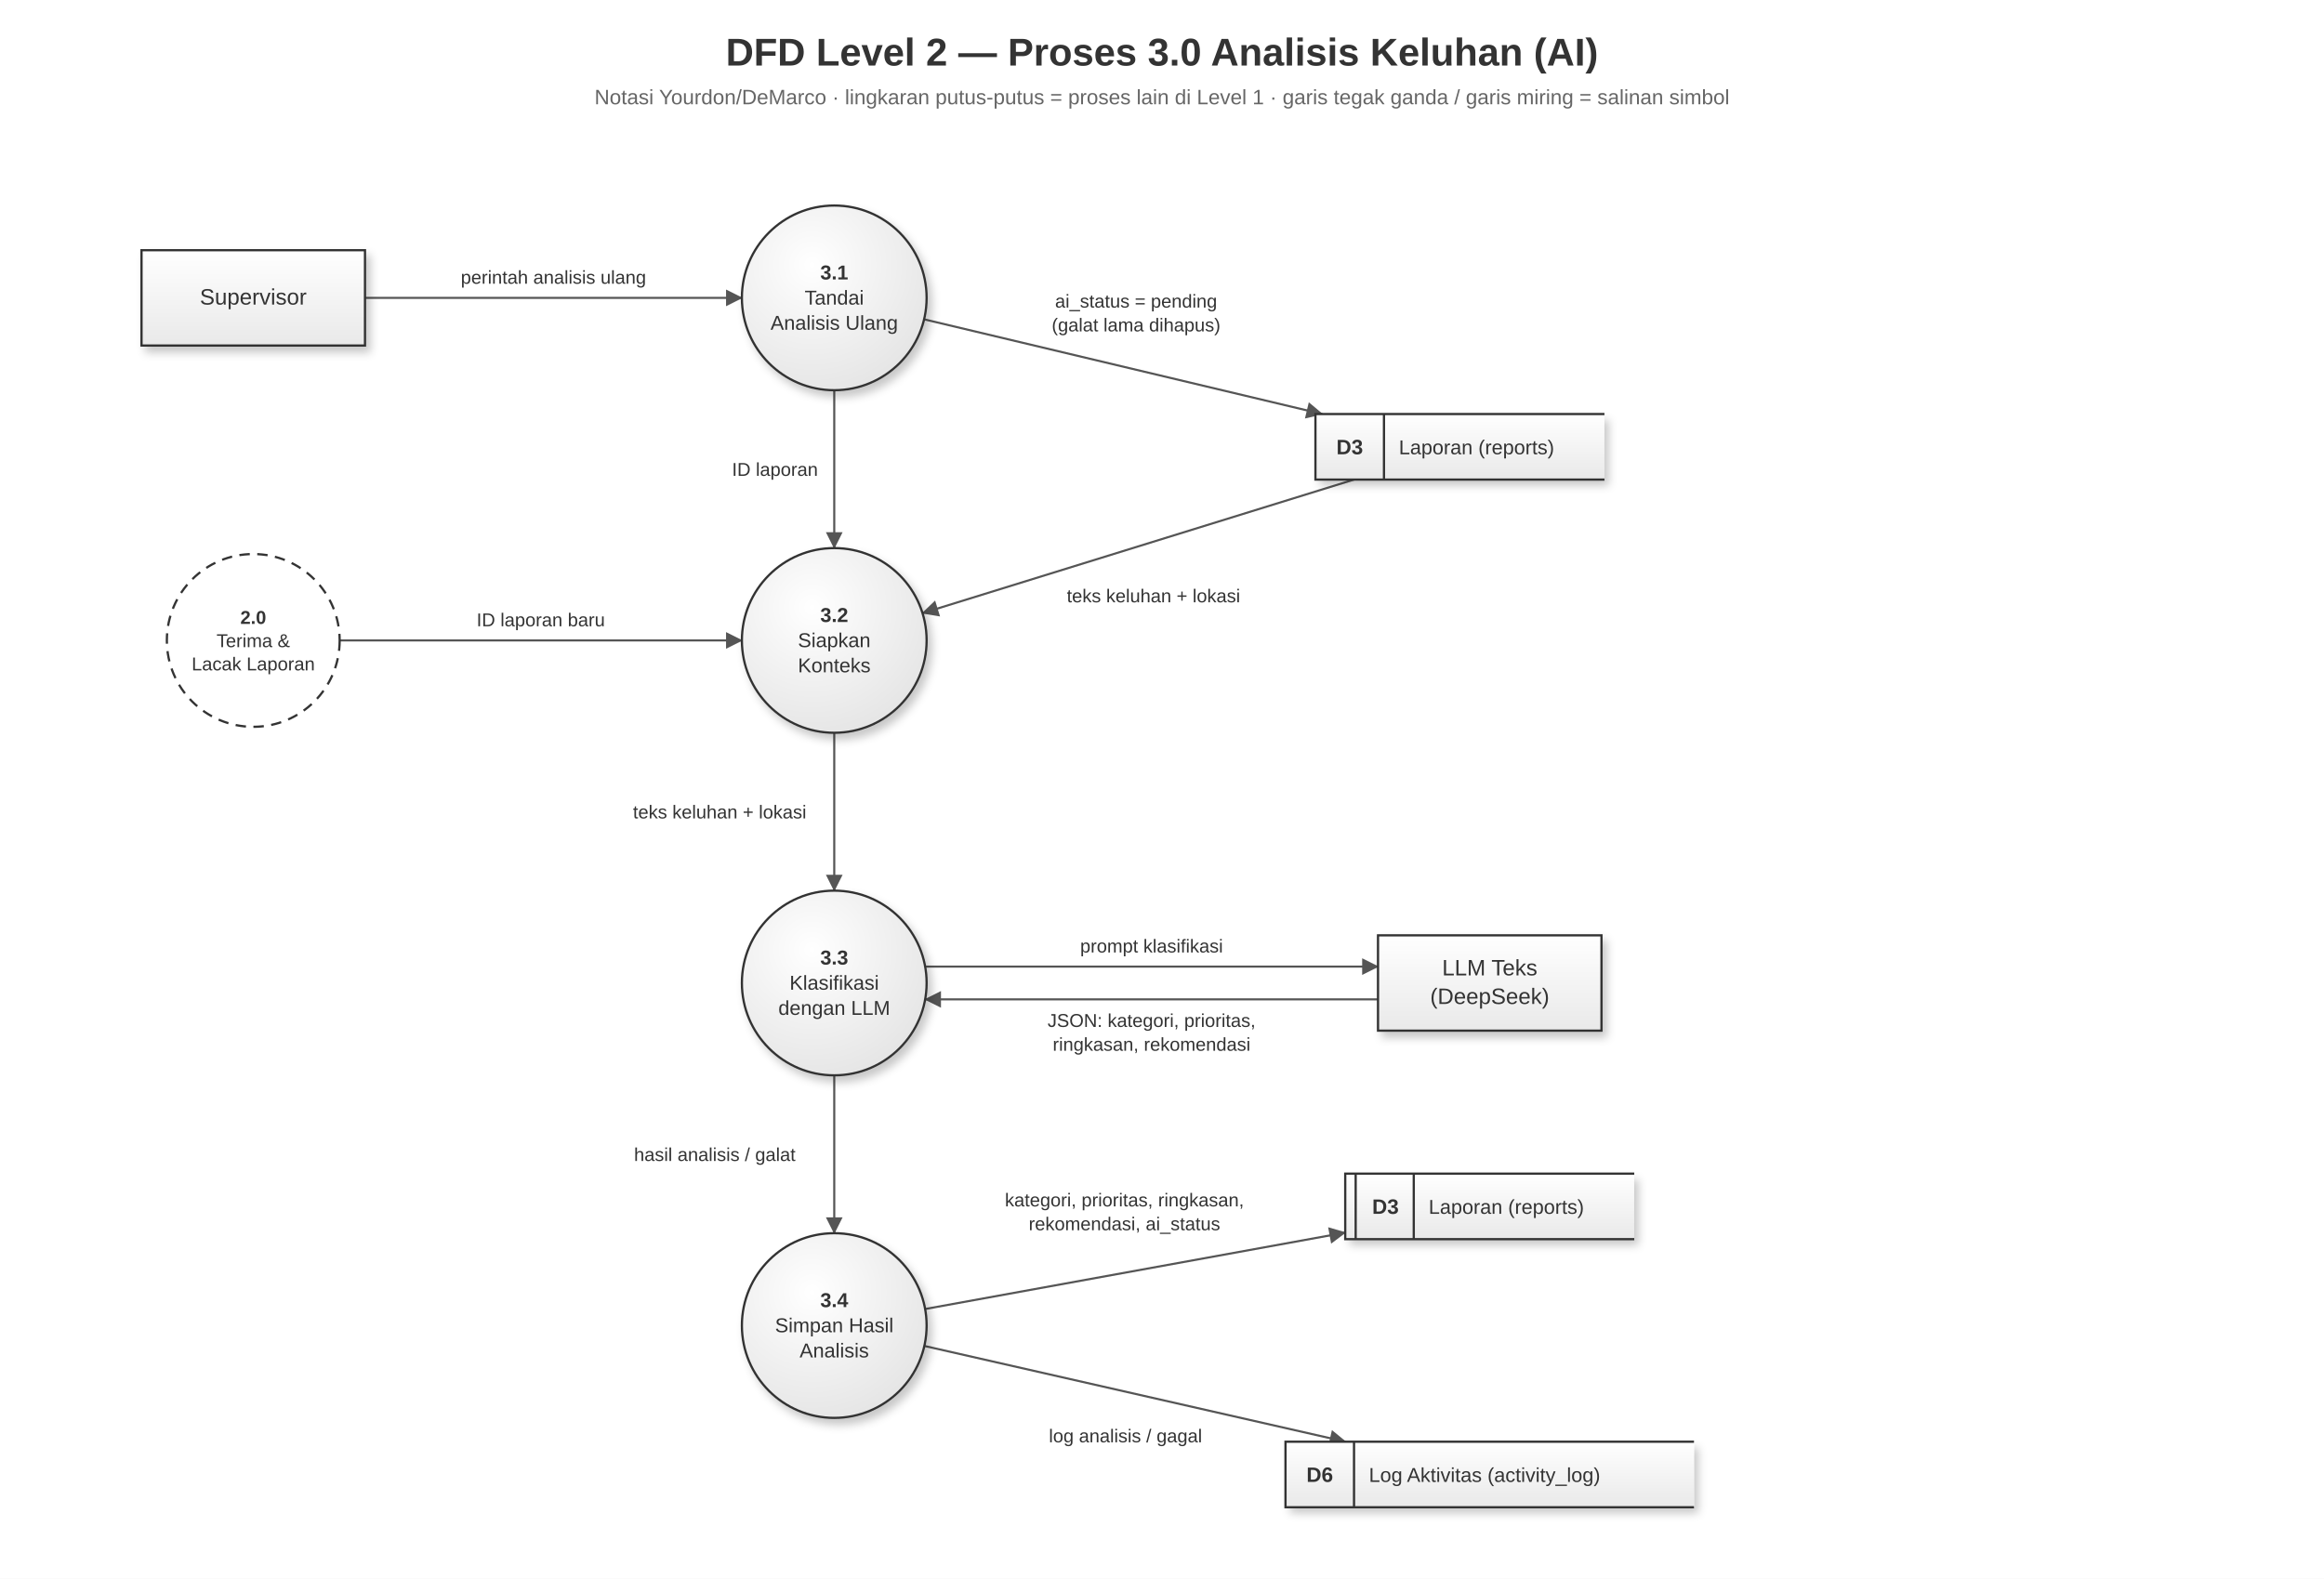
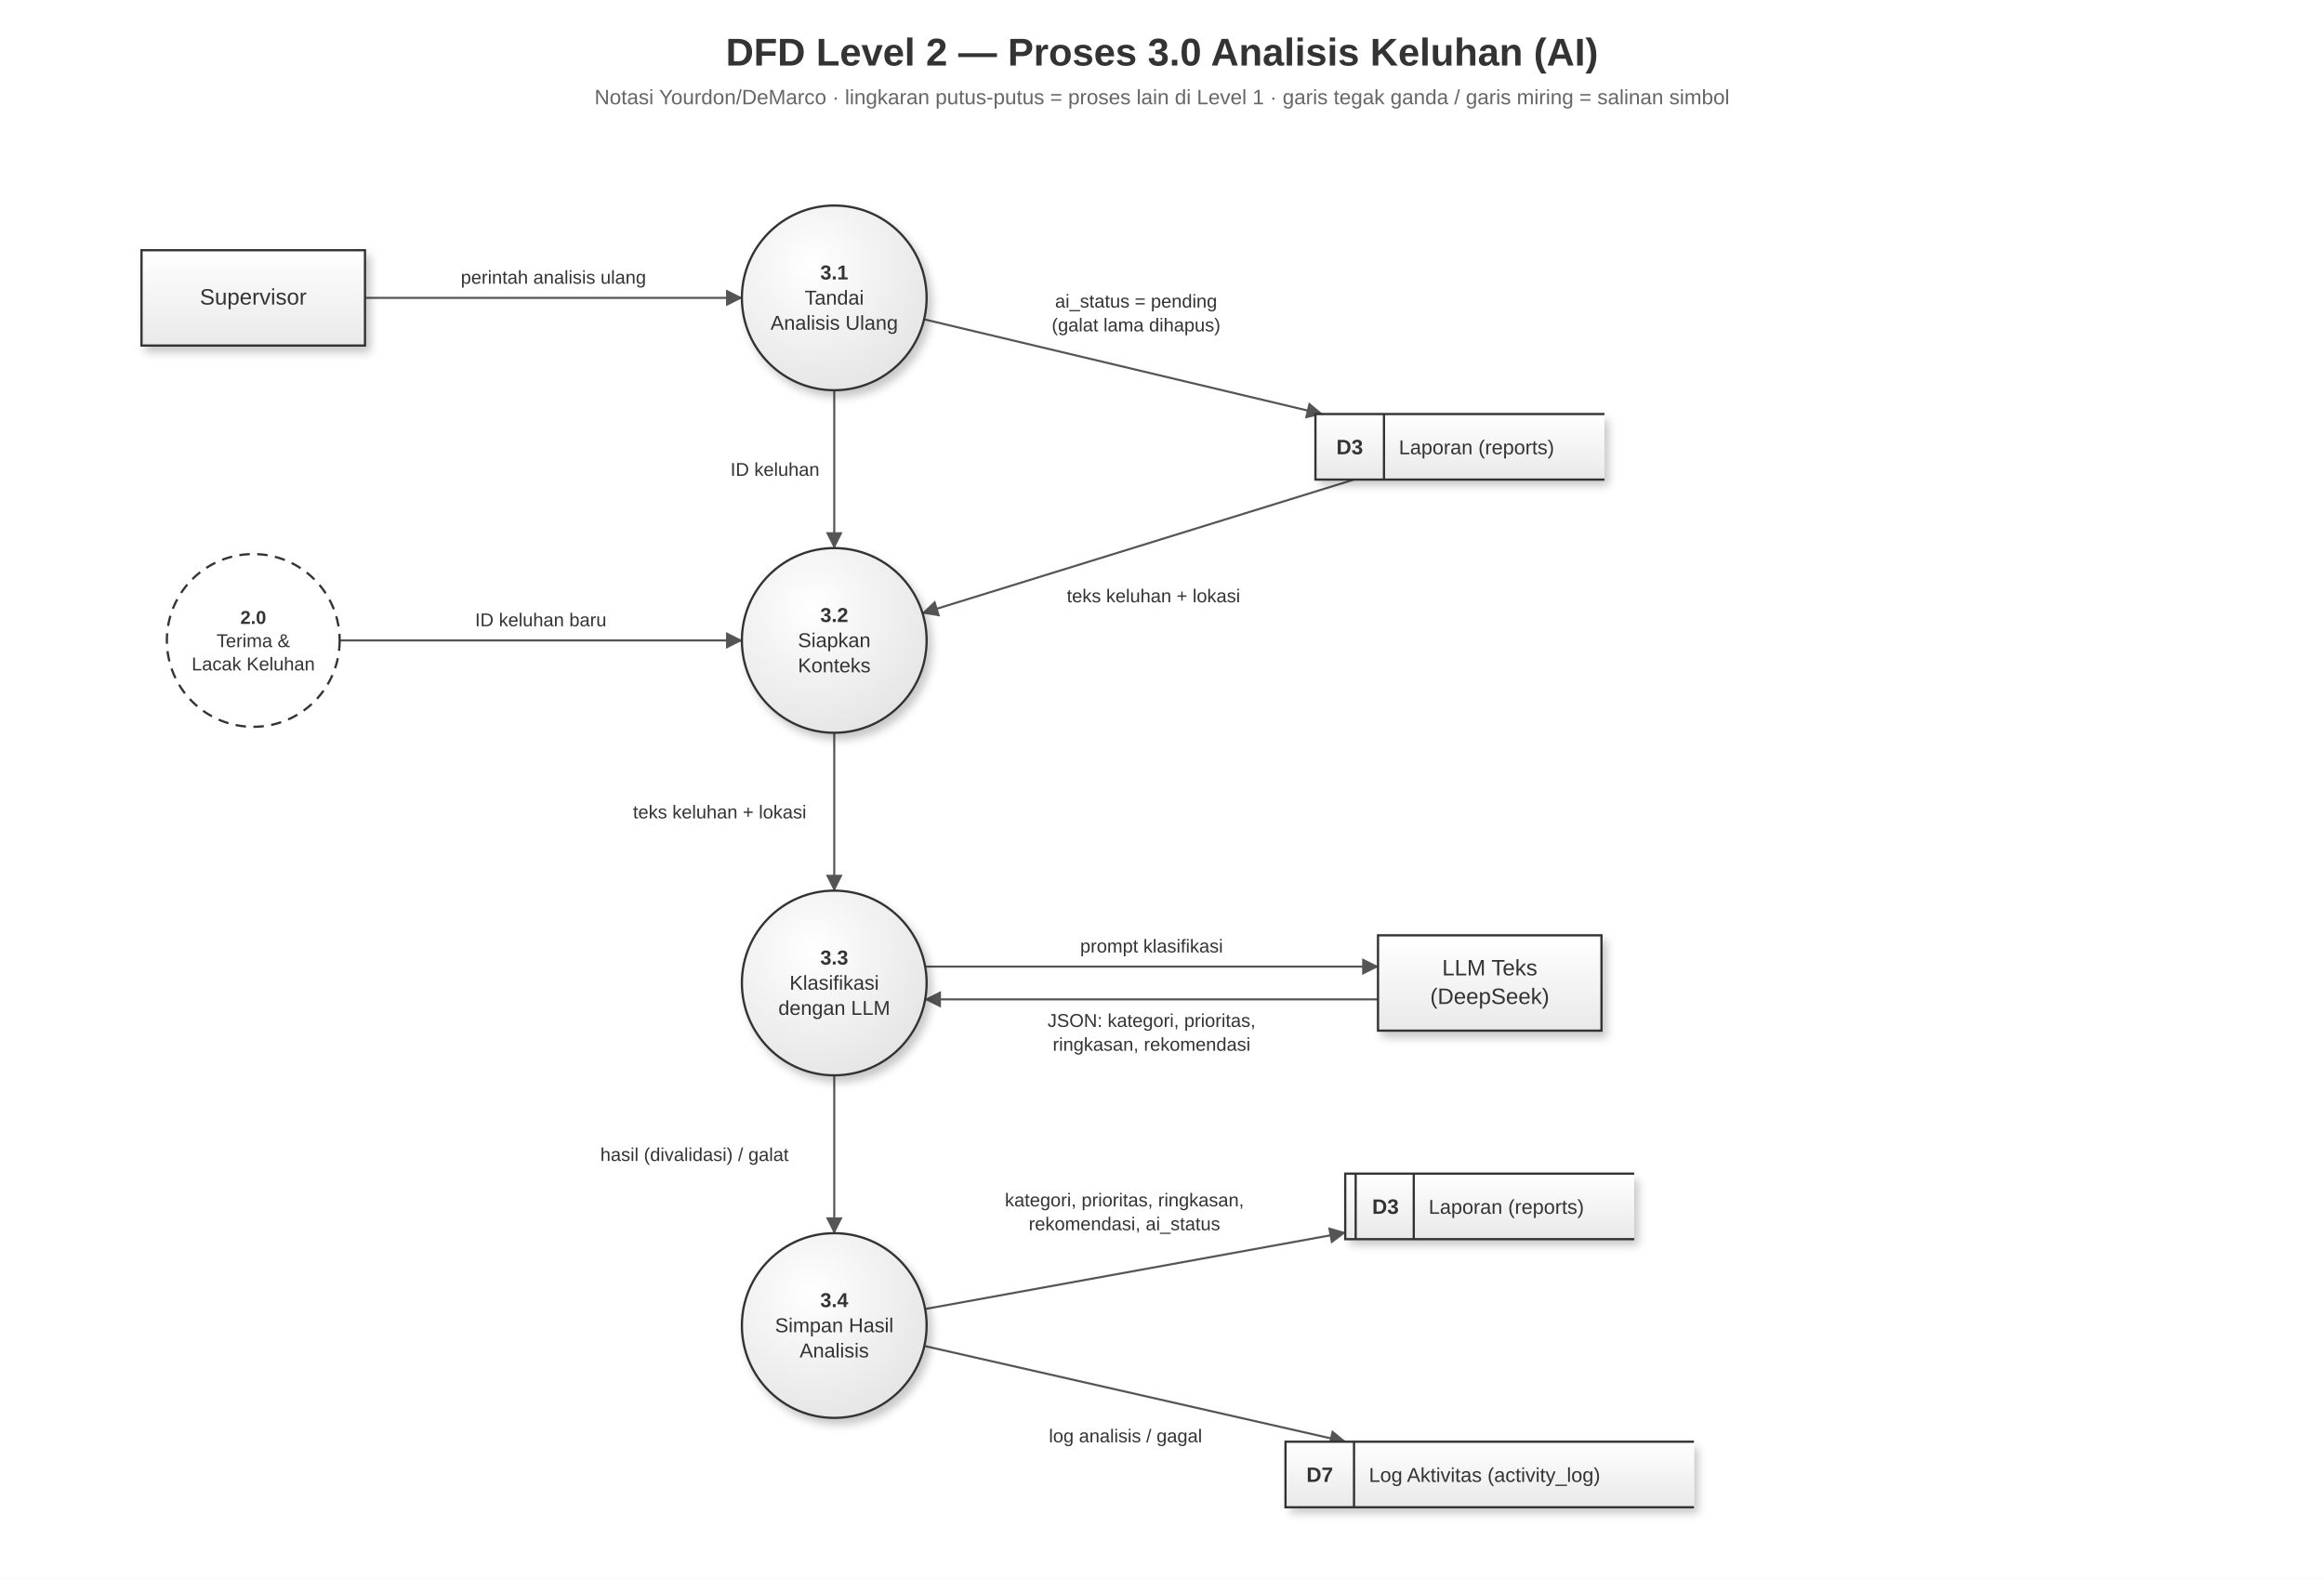
<svg xmlns="http://www.w3.org/2000/svg" width="1560" height="1060" viewBox="0 0 1560 1060" font-family="Arial, Helvetica, sans-serif" fill="#333333">
  <defs>
    <filter id="bayang" x="-20%" y="-20%" width="150%" height="150%">
      <feDropShadow dx="3" dy="4" stdDeviation="3" flood-color="#000" flood-opacity="0.22" />
    </filter>
    <radialGradient id="bola" cx="38%" cy="32%" r="75%">
      <stop offset="0" stop-color="#FFFFFF" />
      <stop offset="1" stop-color="#E4E4E4" />
    </radialGradient>
    <linearGradient id="kotak" x1="0" y1="0" x2="0" y2="1">
      <stop offset="0" stop-color="#FFFFFF" />
      <stop offset="1" stop-color="#E9E9E9" />
    </linearGradient>
    <marker id="panah" viewBox="0 0 10 10" refX="9.5" refY="5" markerWidth="8" markerHeight="8" orient="auto">
      <path d="M0,0 L10,5 L0,10 z" fill="#555555" />
    </marker>
  </defs>
  <rect width="1560" height="1060" fill="#FFFFFF" />
  <text x="780.0" y="44" font-size="26" font-weight="bold" text-anchor="middle">DFD Level 2 — Proses 3.0 Analisis Keluhan (AI)</text>
  <text x="780.0" y="70" font-size="14" fill="#666" text-anchor="middle">Notasi Yourdon/DeMarco · lingkaran putus-putus = proses lain di Level 1 · garis tegak ganda / garis miring = salinan simbol</text>
  <polyline points="245.0,200.0 498.0,200.0" fill="none" stroke="#555555" stroke-width="1.4" marker-end="url(#panah)" />
  <polyline points="620.3,214.4 887.6,278.0" fill="none" stroke="#555555" stroke-width="1.4" marker-end="url(#panah)" />
  <polyline points="560.0,262.0 560.0,368.0" fill="none" stroke="#555555" stroke-width="1.4" marker-end="url(#panah)" />
  <polyline points="228.0,430.0 498.0,430.0" fill="none" stroke="#555555" stroke-width="1.4" marker-end="url(#panah)" />
  <polyline points="908.9,322.0 619.2,411.7" fill="none" stroke="#555555" stroke-width="1.4" marker-end="url(#panah)" />
  <polyline points="560.0,492.0 560.0,598.0" fill="none" stroke="#555555" stroke-width="1.4" marker-end="url(#panah)" />
  <polyline points="621.0,649.0 925.0,649.0" fill="none" stroke="#555555" stroke-width="1.4" marker-end="url(#panah)" />
  <polyline points="925.0,671.0 621.0,671.0" fill="none" stroke="#555555" stroke-width="1.4" marker-end="url(#panah)" />
  <polyline points="560.0,722.0 560.0,828.0" fill="none" stroke="#555555" stroke-width="1.4" marker-end="url(#panah)" />
  <polyline points="621.0,878.9 903.0,827.6" fill="none" stroke="#555555" stroke-width="1.4" marker-end="url(#panah)" />
  <polyline points="620.5,903.7 903.2,968.0" fill="none" stroke="#555555" stroke-width="1.4" marker-end="url(#panah)" />
  <rect x="95.0" y="168.0" width="150.0" height="64" fill="url(#kotak)" stroke="#333333" stroke-width="1.5" filter="url(#bayang)" />
  <text x="170.0" y="204.5" font-size="15" text-anchor="middle">Supervisor</text>
  <circle cx="170" cy="430" r="58" fill="#FFFFFF" stroke="#333333" stroke-width="1.5" stroke-dasharray="7 5" />
  <text x="170" y="418.9" font-size="12.5" text-anchor="middle" font-weight="bold">2.0</text>
  <text x="170" y="434.5" font-size="12.5" text-anchor="middle">Terima &amp;</text>
-   <text x="170" y="450.1" font-size="12.5" text-anchor="middle">Lacak Laporan</text>
+   <text x="170" y="450.1" font-size="12.5" text-anchor="middle">Lacak Keluhan</text>
  <circle cx="560" cy="200" r="62" fill="url(#bola)" stroke="#333333" stroke-width="1.5" filter="url(#bayang)" />
  <text x="560" y="187.6" font-size="13.5" text-anchor="middle" font-weight="bold">3.1</text>
  <text x="560" y="204.5" font-size="13.5" text-anchor="middle">Tandai</text>
  <text x="560" y="221.4" font-size="13.5" text-anchor="middle">Analisis Ulang</text>
  <circle cx="560" cy="430" r="62" fill="url(#bola)" stroke="#333333" stroke-width="1.5" filter="url(#bayang)" />
  <text x="560" y="417.6" font-size="13.5" text-anchor="middle" font-weight="bold">3.2</text>
  <text x="560" y="434.5" font-size="13.5" text-anchor="middle">Siapkan</text>
  <text x="560" y="451.4" font-size="13.5" text-anchor="middle">Konteks</text>
  <circle cx="560" cy="660" r="62" fill="url(#bola)" stroke="#333333" stroke-width="1.5" filter="url(#bayang)" />
  <text x="560" y="647.6" font-size="13.5" text-anchor="middle" font-weight="bold">3.3</text>
  <text x="560" y="664.5" font-size="13.5" text-anchor="middle">Klasifikasi</text>
  <text x="560" y="681.4" font-size="13.5" text-anchor="middle">dengan LLM</text>
  <circle cx="560" cy="890" r="62" fill="url(#bola)" stroke="#333333" stroke-width="1.5" filter="url(#bayang)" />
  <text x="560" y="877.6" font-size="13.5" text-anchor="middle" font-weight="bold">3.4</text>
  <text x="560" y="894.5" font-size="13.5" text-anchor="middle">Simpan Hasil</text>
  <text x="560" y="911.4" font-size="13.5" text-anchor="middle">Analisis</text>
  <g filter="url(#bayang)">
    <rect x="883.0" y="278.0" width="193.9" height="44" fill="url(#kotak)" />
  </g>
  <path d="M1077.0,278.0 H883.0 V322.0 H1077.0" fill="none" stroke="#333333" stroke-width="1.5" />
  <line x1="929.0" y1="278.0" x2="929.0" y2="322.0" stroke="#333333" stroke-width="1.5" />
  <text x="906.0" y="305.0" font-size="14" font-weight="bold" text-anchor="middle">D3</text>
  <text x="939.0" y="305.0" font-size="13.5">Laporan (reports)</text>
  <rect x="925.0" y="628.0" width="150.0" height="64" fill="url(#kotak)" stroke="#333333" stroke-width="1.5" filter="url(#bayang)" />
  <text x="1000.0" y="654.9" font-size="15" text-anchor="middle">LLM Teks</text>
  <text x="1000.0" y="674.1" font-size="15" text-anchor="middle">(DeepSeek)</text>
  <g filter="url(#bayang)">
    <rect x="903.0" y="788.0" width="193.9" height="44" fill="url(#kotak)" />
  </g>
  <path d="M1097.0,788.0 H903.0 V832.0 H1097.0" fill="none" stroke="#333333" stroke-width="1.5" />
  <line x1="949.0" y1="788.0" x2="949.0" y2="832.0" stroke="#333333" stroke-width="1.5" />
  <line x1="910.0" y1="788.0" x2="910.0" y2="832.0" stroke="#333333" stroke-width="1.5" />
  <text x="930.0" y="815.0" font-size="14" font-weight="bold" text-anchor="middle">D3</text>
  <text x="959.0" y="815.0" font-size="13.5">Laporan (reports)</text>
  <g filter="url(#bayang)">
    <rect x="862.9" y="968.0" width="274.1" height="44" fill="url(#kotak)" />
  </g>
  <path d="M1137.1,968.0 H862.9 V1012.0 H1137.1" fill="none" stroke="#333333" stroke-width="1.5" />
  <line x1="908.9" y1="968.0" x2="908.9" y2="1012.0" stroke="#333333" stroke-width="1.5" />
-   <text x="885.9" y="995.0" font-size="14" font-weight="bold" text-anchor="middle">D6</text>
+   <text x="885.9" y="995.0" font-size="14" font-weight="bold" text-anchor="middle">D7</text>
  <text x="918.9" y="995.0" font-size="13.5">Log Aktivitas (activity_log)</text>
  <text x="371.5" y="190.5" font-size="12.5" text-anchor="middle" stroke="#FFFFFF" stroke-width="5" stroke-linejoin="round" paint-order="stroke">perintah analisis ulang</text>
  <text x="762.6" y="206.5" font-size="12.5" text-anchor="middle" stroke="#FFFFFF" stroke-width="5" stroke-linejoin="round" paint-order="stroke">ai_status = pending</text>
  <text x="762.6" y="222.5" font-size="12.5" text-anchor="middle" stroke="#FFFFFF" stroke-width="5" stroke-linejoin="round" paint-order="stroke">(galat lama dihapus)</text>
-   <text x="520.2" y="319.5" font-size="12.5" text-anchor="middle" stroke="#FFFFFF" stroke-width="5" stroke-linejoin="round" paint-order="stroke">ID laporan</text>
-   <text x="363.0" y="420.5" font-size="12.5" text-anchor="middle" stroke="#FFFFFF" stroke-width="5" stroke-linejoin="round" paint-order="stroke">ID laporan baru</text>
+   <text x="520.2" y="319.5" font-size="12.5" text-anchor="middle" stroke="#FFFFFF" stroke-width="5" stroke-linejoin="round" paint-order="stroke">ID keluhan</text>
+   <text x="363.0" y="420.5" font-size="12.5" text-anchor="middle" stroke="#FFFFFF" stroke-width="5" stroke-linejoin="round" paint-order="stroke">ID keluhan baru</text>
  <text x="774.3" y="404.4" font-size="12.5" text-anchor="middle" stroke="#FFFFFF" stroke-width="5" stroke-linejoin="round" paint-order="stroke">teks keluhan + lokasi</text>
  <text x="483.1" y="549.5" font-size="12.5" text-anchor="middle" stroke="#FFFFFF" stroke-width="5" stroke-linejoin="round" paint-order="stroke">teks keluhan + lokasi</text>
  <text x="773.0" y="639.5" font-size="12.5" text-anchor="middle" stroke="#FFFFFF" stroke-width="5" stroke-linejoin="round" paint-order="stroke">prompt klasifikasi</text>
  <text x="773.0" y="689.5" font-size="12.5" text-anchor="middle" stroke="#FFFFFF" stroke-width="5" stroke-linejoin="round" paint-order="stroke">JSON: kategori, prioritas,</text>
  <text x="773.0" y="705.5" font-size="12.5" text-anchor="middle" stroke="#FFFFFF" stroke-width="5" stroke-linejoin="round" paint-order="stroke">ringkasan, rekomendasi</text>
-   <text x="479.8" y="779.5" font-size="12.5" text-anchor="middle" stroke="#FFFFFF" stroke-width="5" stroke-linejoin="round" paint-order="stroke">hasil analisis / galat</text>
+   <text x="466.2" y="779.5" font-size="12.5" text-anchor="middle" stroke="#FFFFFF" stroke-width="5" stroke-linejoin="round" paint-order="stroke">hasil (divalidasi) / galat</text>
  <text x="754.8" y="810.0" font-size="12.5" text-anchor="middle" stroke="#FFFFFF" stroke-width="5" stroke-linejoin="round" paint-order="stroke">kategori, prioritas, ringkasan,</text>
  <text x="754.8" y="826.0" font-size="12.5" text-anchor="middle" stroke="#FFFFFF" stroke-width="5" stroke-linejoin="round" paint-order="stroke">rekomendasi, ai_status</text>
  <text x="755.5" y="968.4" font-size="12.5" text-anchor="middle" stroke="#FFFFFF" stroke-width="5" stroke-linejoin="round" paint-order="stroke">log analisis / gagal</text>
</svg>
